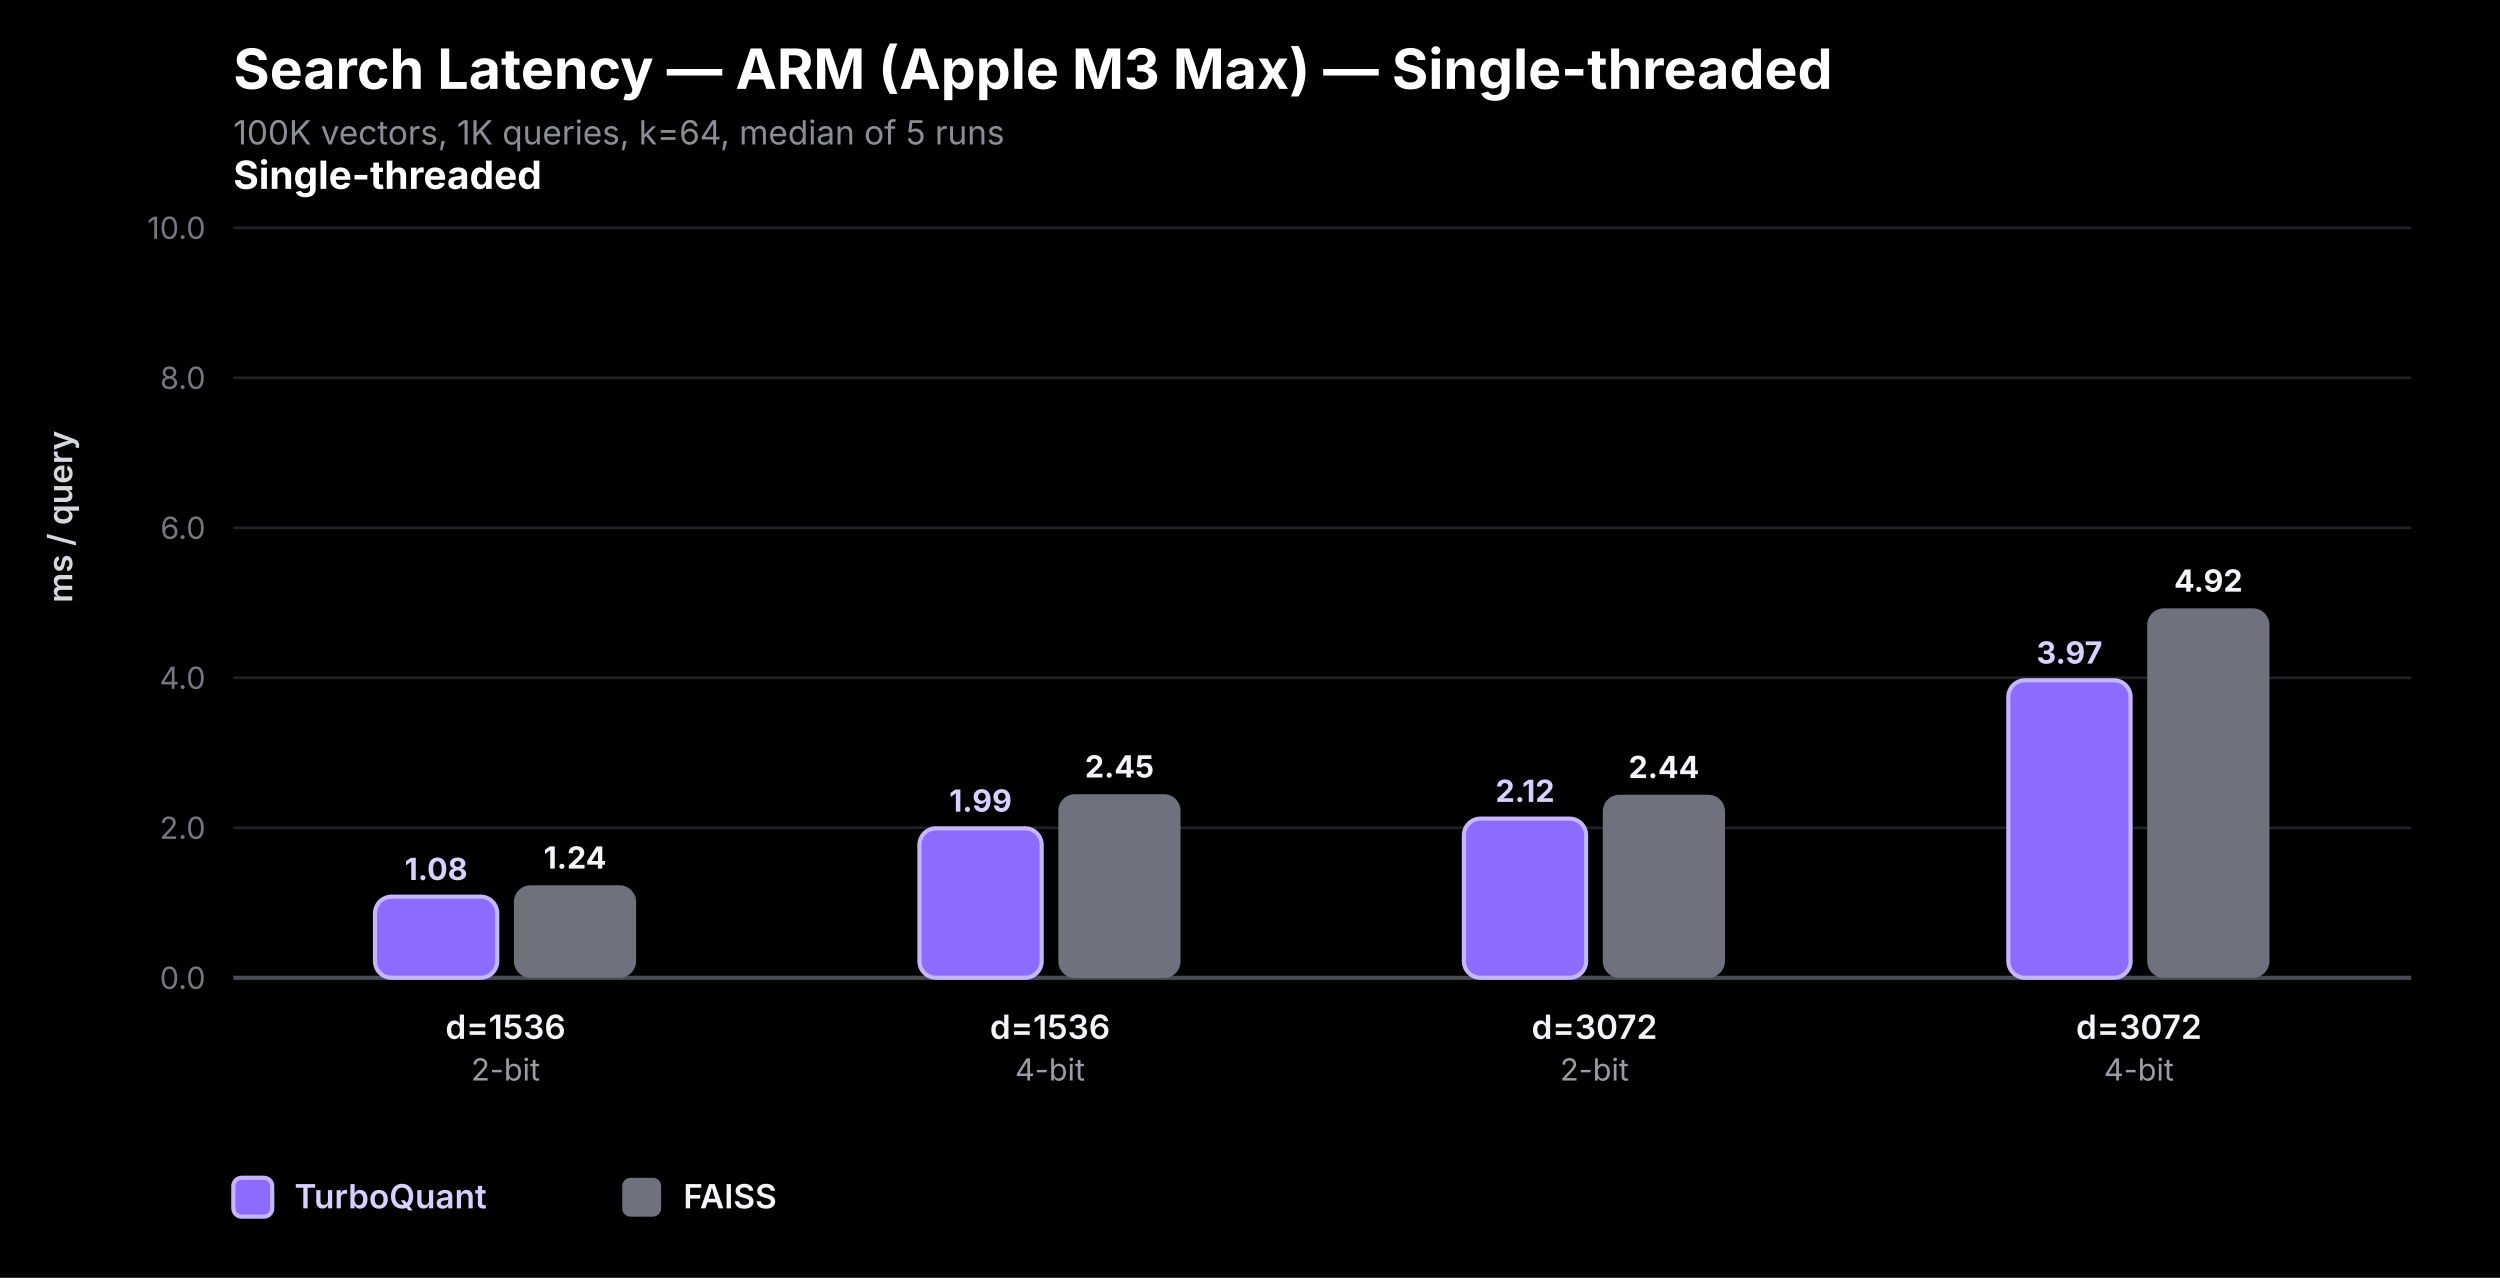
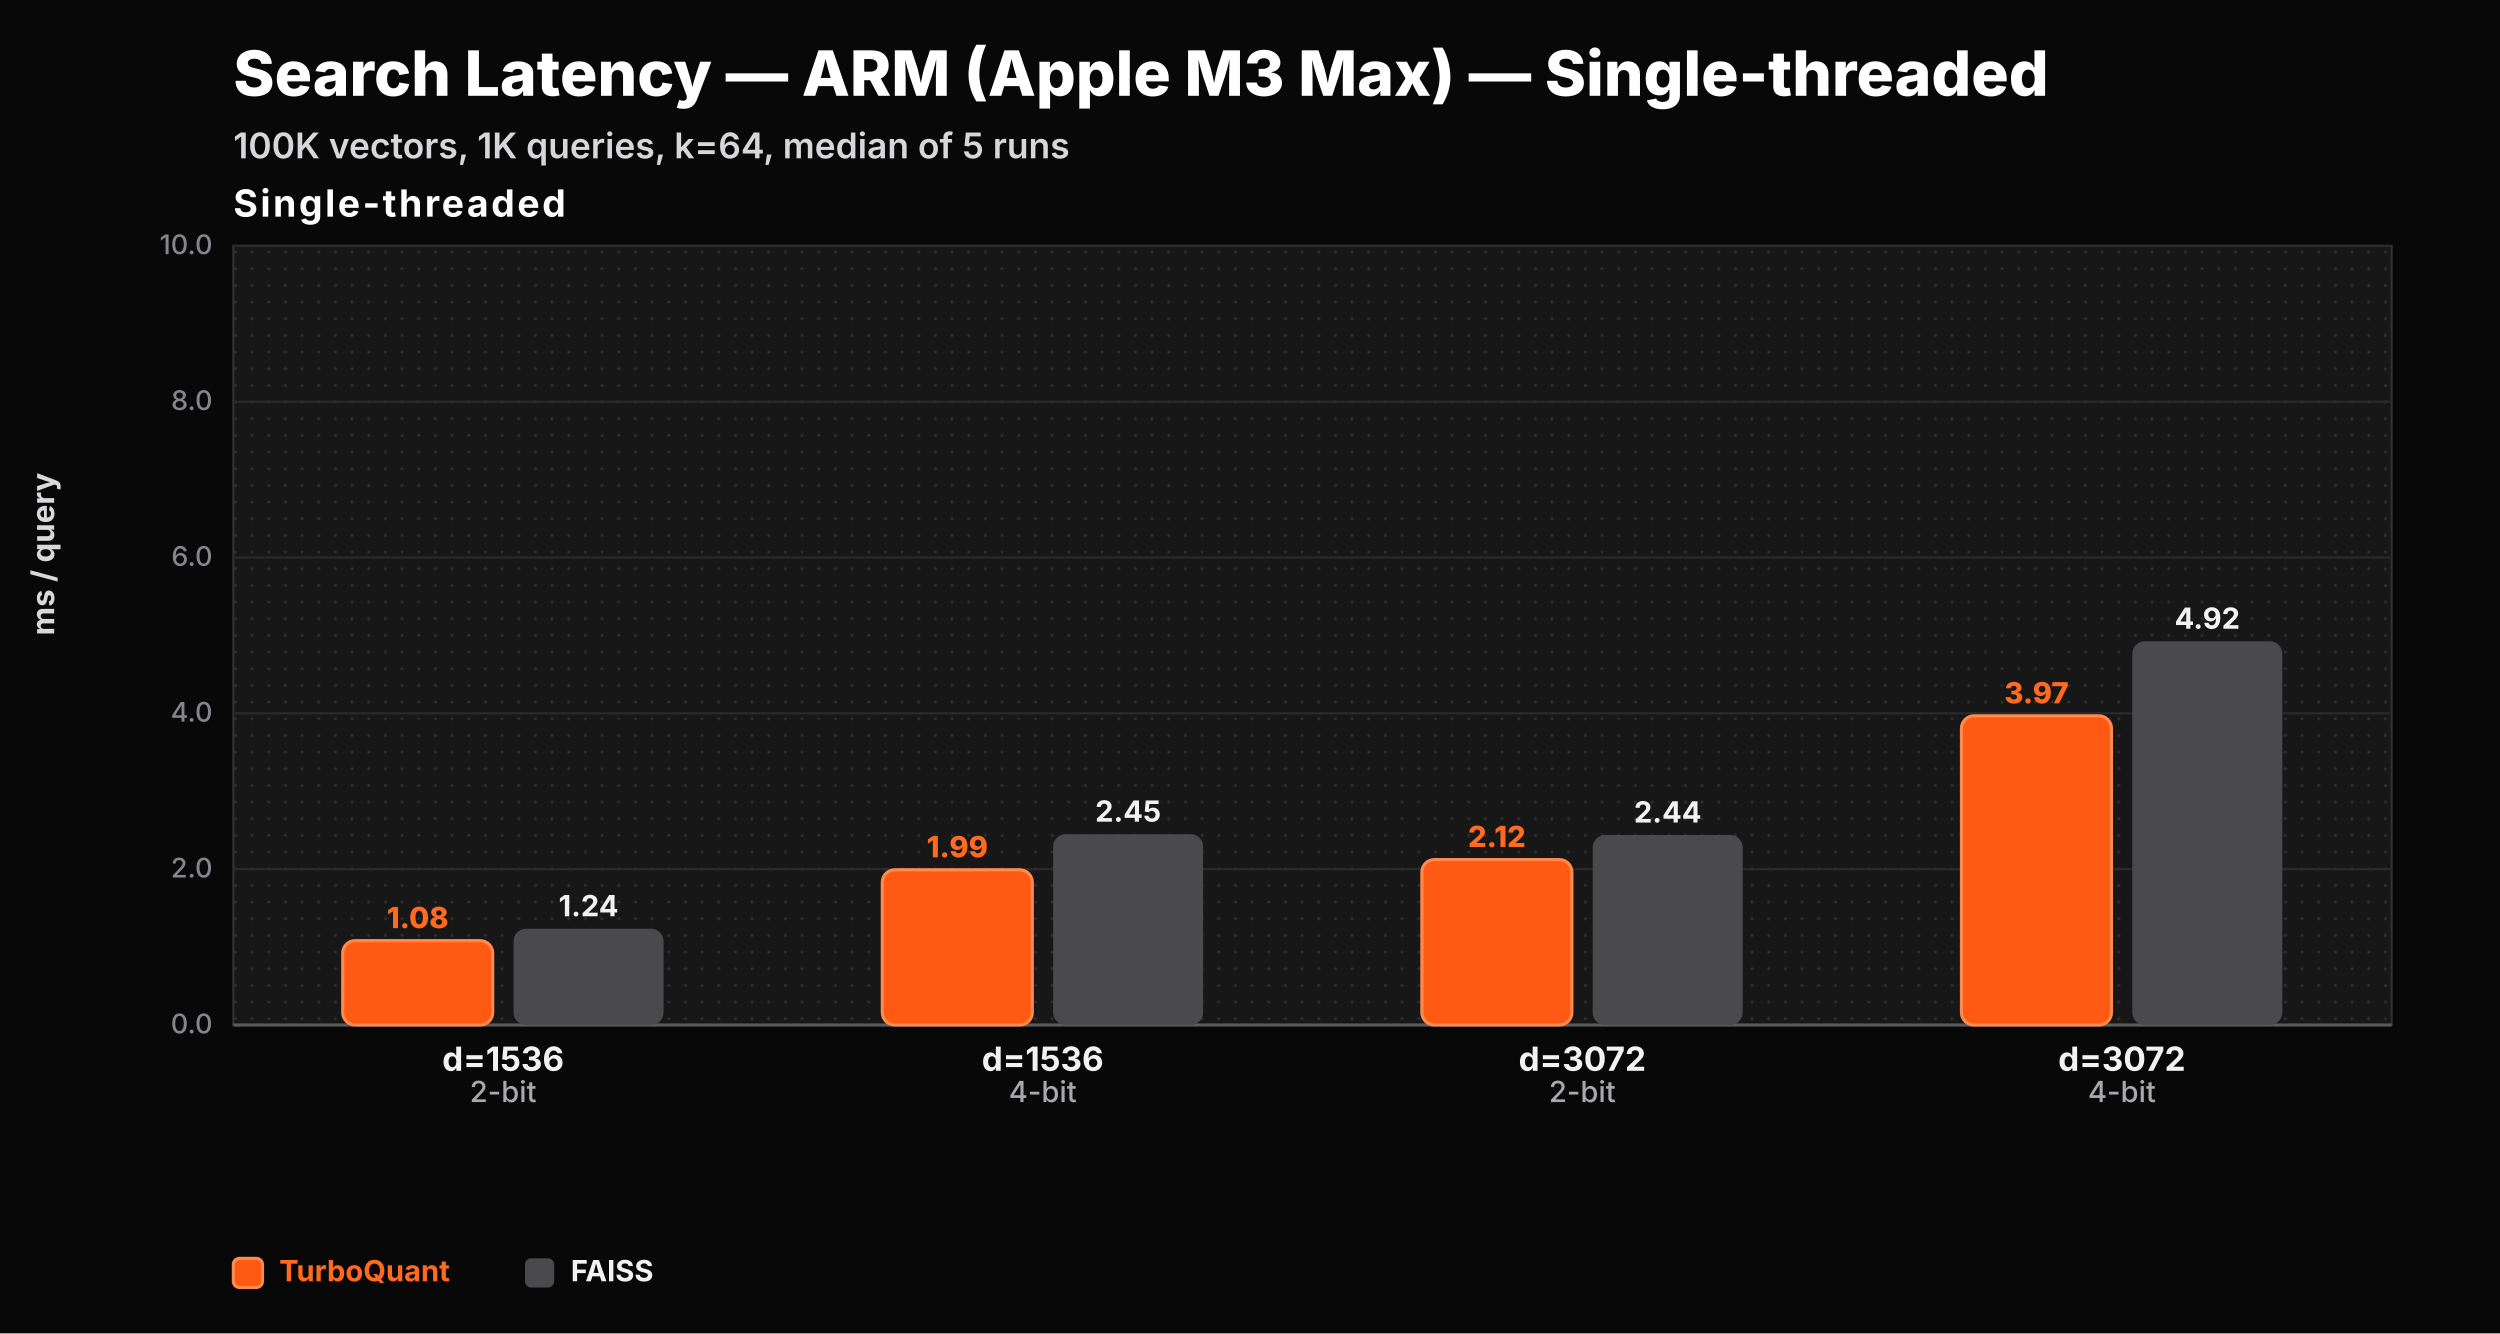
- <svg xmlns="http://www.w3.org/2000/svg" width="900" height="460" viewBox="0 0 900 460" role="img" aria-label="Search Latency — ARM (Apple M3 Max) — Single-threaded">
+ <svg xmlns="http://www.w3.org/2000/svg" width="1200" height="640" viewBox="0 0 1200 640" role="img" aria-label="Search Latency — ARM (Apple M3 Max) — Single-threaded">
  <style>
-   text { font-family: -apple-system, BlinkMacSystemFont, "Segoe UI", sans-serif; }
-   .title { font: 700 20px -apple-system, BlinkMacSystemFont, "Segoe UI", sans-serif; fill: #ffffff; }
-   .subtitle { font: 400 12px -apple-system, BlinkMacSystemFont, "Segoe UI", sans-serif; fill: #8d8d96; }
-   .panel { font: 700 14px -apple-system, BlinkMacSystemFont, "Segoe UI", sans-serif; fill: #ffffff; }
-   .label { font: 600 12px -apple-system, BlinkMacSystemFont, "Segoe UI", sans-serif; fill: #f5f5f7; }
-   .secondary { font: 400 11px -apple-system, BlinkMacSystemFont, "Segoe UI", sans-serif; fill: #9c9ca6; }
-   .tick { font: 400 11px -apple-system, BlinkMacSystemFont, "Segoe UI", sans-serif; fill: #777782; }
-   .value { font: 700 11px -apple-system, BlinkMacSystemFont, "Segoe UI", sans-serif; fill: #f5f5f7; }
-   .value-accent { font: 700 11px -apple-system, BlinkMacSystemFont, "Segoe UI", sans-serif; fill: #d8d0ff; }
-   .axis { font: 600 12px -apple-system, BlinkMacSystemFont, "Segoe UI", sans-serif; fill: #d7d7df; }
-   .legend { font: 600 12px -apple-system, BlinkMacSystemFont, "Segoe UI", sans-serif; fill: #f5f5f7; }
+   text { font-family: "Satoshi", -apple-system, BlinkMacSystemFont, "Segoe UI", sans-serif; }
+   .title { font: 800 30px "Satoshi", -apple-system, BlinkMacSystemFont, "Segoe UI", sans-serif; fill: #ffffff; }
+   .subtitle { font: 600 17px "Satoshi", -apple-system, BlinkMacSystemFont, "Segoe UI", sans-serif; fill: #d7d7d9; }
+   .panel { font: 700 18px "Satoshi", -apple-system, BlinkMacSystemFont, "Segoe UI", sans-serif; fill: #ffffff; letter-spacing: 1.2px; }
+   .label { font: 700 16px "Satoshi", -apple-system, BlinkMacSystemFont, "Segoe UI", sans-serif; fill: #f2f2f2; }
+   .secondary { font: 500 14px "Satoshi", -apple-system, BlinkMacSystemFont, "Segoe UI", sans-serif; fill: #a9a9ad; }
+   .tick { font: 500 13px "Satoshi", -apple-system, BlinkMacSystemFont, "Segoe UI", sans-serif; fill: #85858b; }
+   .value { font: 700 14px "Satoshi", -apple-system, BlinkMacSystemFont, "Segoe UI", sans-serif; fill: #f2f2f2; }
+   .value-accent { font: 800 14px "Satoshi", -apple-system, BlinkMacSystemFont, "Segoe UI", sans-serif; fill: #ff6a1f; }
+   .axis { font: 700 15px "Satoshi", -apple-system, BlinkMacSystemFont, "Segoe UI", sans-serif; fill: #d9d9dc; }
+   .legend { font: 700 14px "Satoshi", -apple-system, BlinkMacSystemFont, "Segoe UI", sans-serif; fill: #f2f2f2; }
+   .mono { font-family: "SFMono-Regular", Consolas, "Liberation Mono", monospace; }
</style>
-   <rect width="100%" height="100%" fill="#000000" />
-   <text x="84" y="32" class="title">Search Latency — ARM (Apple M3 Max) — Single-threaded</text>
-   <text x="84" y="52" class="subtitle">100K vectors, 1K queries, k=64, median of 5 runs</text>
-   <line x1="84" y1="352.0" x2="868" y2="352.0" stroke="#202026" stroke-width="1" />
-   <text x="74" y="356.0" text-anchor="end" class="tick">0.0</text>
-   <line x1="84" y1="298.0" x2="868" y2="298.0" stroke="#202026" stroke-width="1" />
-   <text x="74" y="302.0" text-anchor="end" class="tick">2.0</text>
-   <line x1="84" y1="244.0" x2="868" y2="244.0" stroke="#202026" stroke-width="1" />
-   <text x="74" y="248.0" text-anchor="end" class="tick">4.0</text>
-   <line x1="84" y1="190.0" x2="868" y2="190.0" stroke="#202026" stroke-width="1" />
-   <text x="74" y="194.0" text-anchor="end" class="tick">6.0</text>
-   <line x1="84" y1="136.0" x2="868" y2="136.0" stroke="#202026" stroke-width="1" />
-   <text x="74" y="140.0" text-anchor="end" class="tick">8.0</text>
-   <line x1="84" y1="82.0" x2="868" y2="82.0" stroke="#202026" stroke-width="1" />
-   <text x="74" y="86.0" text-anchor="end" class="tick">10.0</text>
-   <line x1="84" y1="352.0" x2="868" y2="352.0" stroke="#4b4b56" stroke-width="1.5" />
-   <text x="84" y="68" class="panel">Single-threaded</text>
-   <rect x="135.0" y="322.8" width="44" height="29.2" rx="6" fill="#8b6cff" stroke="#c5b7ff" stroke-width="1.5" />
-   <rect x="185.0" y="318.7" width="44" height="33.3" rx="6" fill="#6f717c" />
-   <text x="157.0" y="316.8" text-anchor="middle" class="value-accent">1.08</text>
-   <text x="207.0" y="312.7" text-anchor="middle" class="value">1.24</text>
-   <text x="182.0" y="374" text-anchor="middle" class="label">d=1536</text>
-   <text x="182.0" y="389" text-anchor="middle" class="secondary">2-bit</text>
-   <rect x="331.0" y="298.2" width="44" height="53.8" rx="6" fill="#8b6cff" stroke="#c5b7ff" stroke-width="1.5" />
-   <rect x="381.0" y="285.9" width="44" height="66.2" rx="6" fill="#6f717c" />
-   <text x="353.0" y="292.2" text-anchor="middle" class="value-accent">1.99</text>
-   <text x="403.0" y="279.9" text-anchor="middle" class="value">2.45</text>
-   <text x="378.0" y="374" text-anchor="middle" class="label">d=1536</text>
-   <text x="378.0" y="389" text-anchor="middle" class="secondary">4-bit</text>
-   <rect x="527.0" y="294.7" width="44" height="57.3" rx="6" fill="#8b6cff" stroke="#c5b7ff" stroke-width="1.5" />
-   <rect x="577.0" y="286.1" width="44" height="65.9" rx="6" fill="#6f717c" />
-   <text x="549.0" y="288.7" text-anchor="middle" class="value-accent">2.12</text>
-   <text x="599.0" y="280.1" text-anchor="middle" class="value">2.44</text>
-   <text x="574.0" y="374" text-anchor="middle" class="label">d=3072</text>
-   <text x="574.0" y="389" text-anchor="middle" class="secondary">2-bit</text>
-   <rect x="723.0" y="244.9" width="44" height="107.1" rx="6" fill="#8b6cff" stroke="#c5b7ff" stroke-width="1.5" />
-   <rect x="773.0" y="219.0" width="44" height="133.0" rx="6" fill="#6f717c" />
-   <text x="745.0" y="238.9" text-anchor="middle" class="value-accent">3.97</text>
-   <text x="795.0" y="213.0" text-anchor="middle" class="value">4.92</text>
-   <text x="770.0" y="374" text-anchor="middle" class="label">d=3072</text>
-   <text x="770.0" y="389" text-anchor="middle" class="secondary">4-bit</text>
-   <text x="26" y="217.0" transform="rotate(-90, 26, 217.0)" class="axis">ms / query</text>
-   <rect x="84" y="424" width="14" height="14" rx="3" fill="#8b6cff" stroke="#c5b7ff" stroke-width="1.5" />
-   <text x="106" y="435" class="legend" style="fill: #d8d0ff;">TurboQuant</text>
-   <rect x="224" y="424" width="14" height="14" rx="3" fill="#6f717c" />
-   <text x="246" y="435" class="legend">FAISS</text>
+   <defs>
+     <pattern id="dotgrid" width="8" height="8" patternUnits="userSpaceOnUse">
+       <circle cx="1" cy="1" r="0.75" fill="#3a3a3a" opacity="0.7" />
+     </pattern>
+     <marker id="arr" markerWidth="8" markerHeight="8" refX="7" refY="4" orient="auto">
+       <path d="M0,0 L8,4 L0,8 z" fill="#5b5b5f" />
+     </marker>
+   </defs>
+   <rect width="100%" height="100%" fill="#080808" />
+   <text x="112" y="46" class="title">Search Latency — ARM (Apple M3 Max) — Single-threaded</text>
+   <text x="112" y="76" class="subtitle">100K vectors, 1K queries, k=64, median of 5 runs</text>
+   <rect x="112" y="118" width="1036" height="374" fill="#171717" stroke="#323232" stroke-width="1" />
+   <rect x="112" y="118" width="1036" height="374" fill="url(#dotgrid)" opacity="0.95" />
+   <line x1="112" y1="492.0" x2="1148" y2="492.0" stroke="#2b2b2b" stroke-width="1" />
+   <text x="102" y="496.0" text-anchor="end" class="tick">0.0</text>
+   <line x1="112" y1="417.2" x2="1148" y2="417.2" stroke="#2b2b2b" stroke-width="1" />
+   <text x="102" y="421.2" text-anchor="end" class="tick">2.0</text>
+   <line x1="112" y1="342.4" x2="1148" y2="342.4" stroke="#2b2b2b" stroke-width="1" />
+   <text x="102" y="346.4" text-anchor="end" class="tick">4.0</text>
+   <line x1="112" y1="267.6" x2="1148" y2="267.6" stroke="#2b2b2b" stroke-width="1" />
+   <text x="102" y="271.6" text-anchor="end" class="tick">6.0</text>
+   <line x1="112" y1="192.8" x2="1148" y2="192.8" stroke="#2b2b2b" stroke-width="1" />
+   <text x="102" y="196.8" text-anchor="end" class="tick">8.0</text>
+   <line x1="112" y1="118.0" x2="1148" y2="118.0" stroke="#2b2b2b" stroke-width="1" />
+   <text x="102" y="122.0" text-anchor="end" class="tick">10.0</text>
+   <line x1="112" y1="492.0" x2="1148" y2="492.0" stroke="#5b5b5f" stroke-width="1.5" />
+   <text x="112" y="104" class="panel">Single-threaded</text>
+   <rect x="164.5" y="451.5" width="72" height="40.5" rx="6" fill="#ff5a14" stroke="#ff8a4d" stroke-width="1.5" />
+   <rect x="246.5" y="445.8" width="72" height="46.2" rx="6" fill="#4a4a4d" />
+   <text x="200.5" y="445.5" text-anchor="middle" class="value-accent">1.08</text>
+   <text x="282.5" y="439.8" text-anchor="middle" class="value">1.24</text>
+   <text x="241.5" y="514" text-anchor="middle" class="label">d=1536</text>
+   <text x="241.5" y="529" text-anchor="middle" class="secondary">2-bit</text>
+   <rect x="423.5" y="417.5" width="72" height="74.5" rx="6" fill="#ff5a14" stroke="#ff8a4d" stroke-width="1.5" />
+   <rect x="505.5" y="400.4" width="72" height="91.6" rx="6" fill="#4a4a4d" />
+   <text x="459.5" y="411.5" text-anchor="middle" class="value-accent">1.99</text>
+   <text x="541.5" y="394.4" text-anchor="middle" class="value">2.45</text>
+   <text x="500.5" y="514" text-anchor="middle" class="label">d=1536</text>
+   <text x="500.5" y="529" text-anchor="middle" class="secondary">4-bit</text>
+   <rect x="682.5" y="412.6" width="72" height="79.4" rx="6" fill="#ff5a14" stroke="#ff8a4d" stroke-width="1.5" />
+   <rect x="764.5" y="400.8" width="72" height="91.2" rx="6" fill="#4a4a4d" />
+   <text x="718.5" y="406.6" text-anchor="middle" class="value-accent">2.12</text>
+   <text x="800.5" y="394.8" text-anchor="middle" class="value">2.44</text>
+   <text x="759.5" y="514" text-anchor="middle" class="label">d=3072</text>
+   <text x="759.5" y="529" text-anchor="middle" class="secondary">2-bit</text>
+   <rect x="941.5" y="343.6" width="72" height="148.4" rx="6" fill="#ff5a14" stroke="#ff8a4d" stroke-width="1.5" />
+   <rect x="1023.5" y="307.8" width="72" height="184.2" rx="6" fill="#4a4a4d" />
+   <text x="977.5" y="337.6" text-anchor="middle" class="value-accent">3.97</text>
+   <text x="1059.5" y="301.8" text-anchor="middle" class="value">4.92</text>
+   <text x="1018.5" y="514" text-anchor="middle" class="label">d=3072</text>
+   <text x="1018.5" y="529" text-anchor="middle" class="secondary">4-bit</text>
+   <text x="26" y="305.0" transform="rotate(-90, 26, 305.0)" class="axis">ms / query</text>
+   <rect x="112" y="604" width="14" height="14" rx="3" fill="#ff5a14" stroke="#ff8a4d" stroke-width="1.5" />
+   <text x="134" y="615" class="legend" style="fill: #ff6a1f;">TurboQuant</text>
+   <rect x="252" y="604" width="14" height="14" rx="3" fill="#4a4a4d" />
+   <text x="274" y="615" class="legend">FAISS</text>
</svg>
